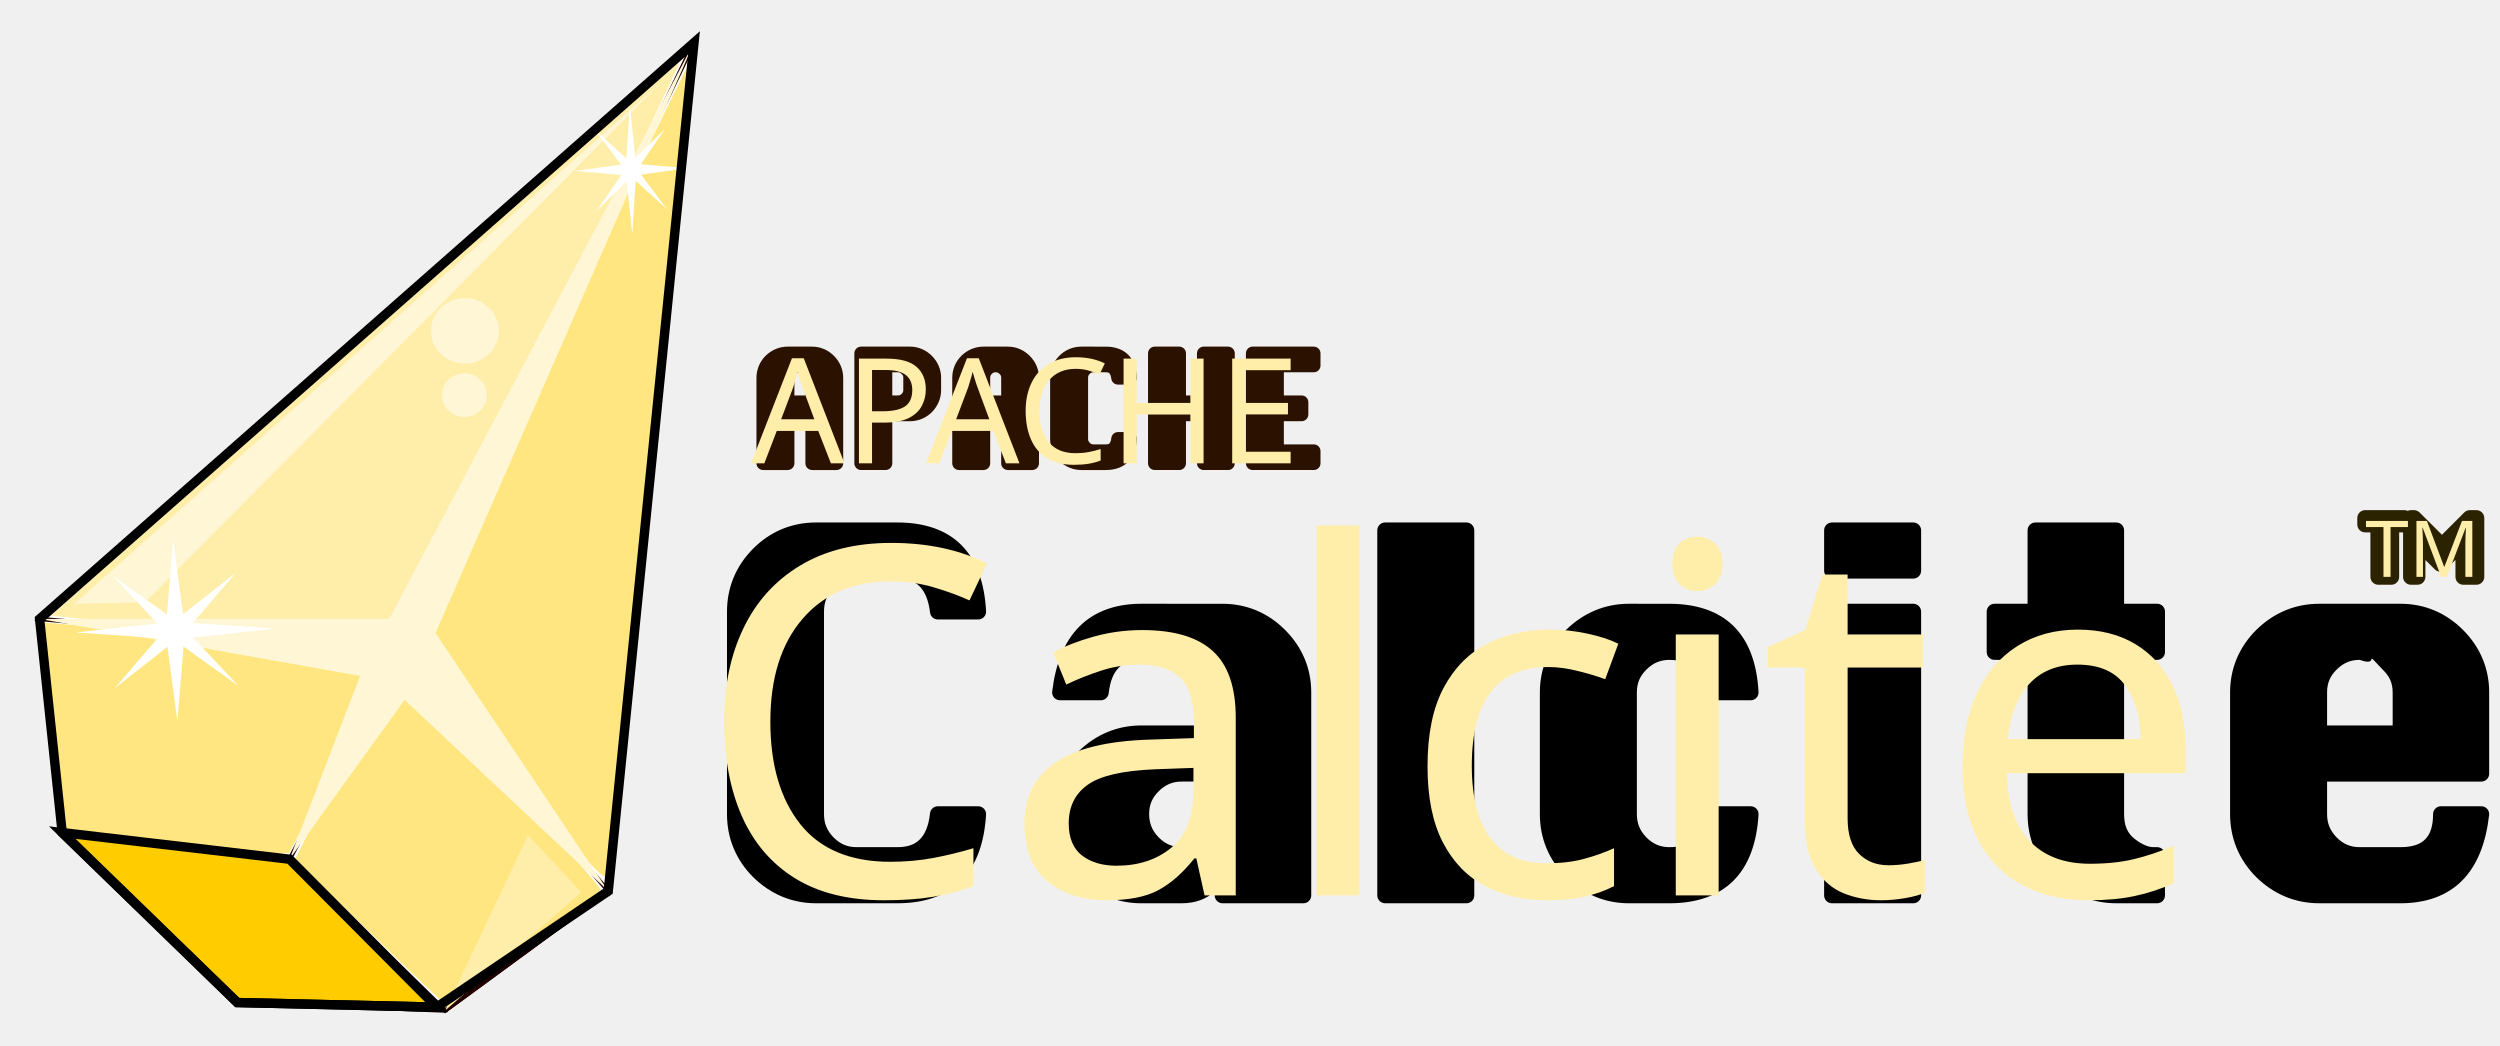
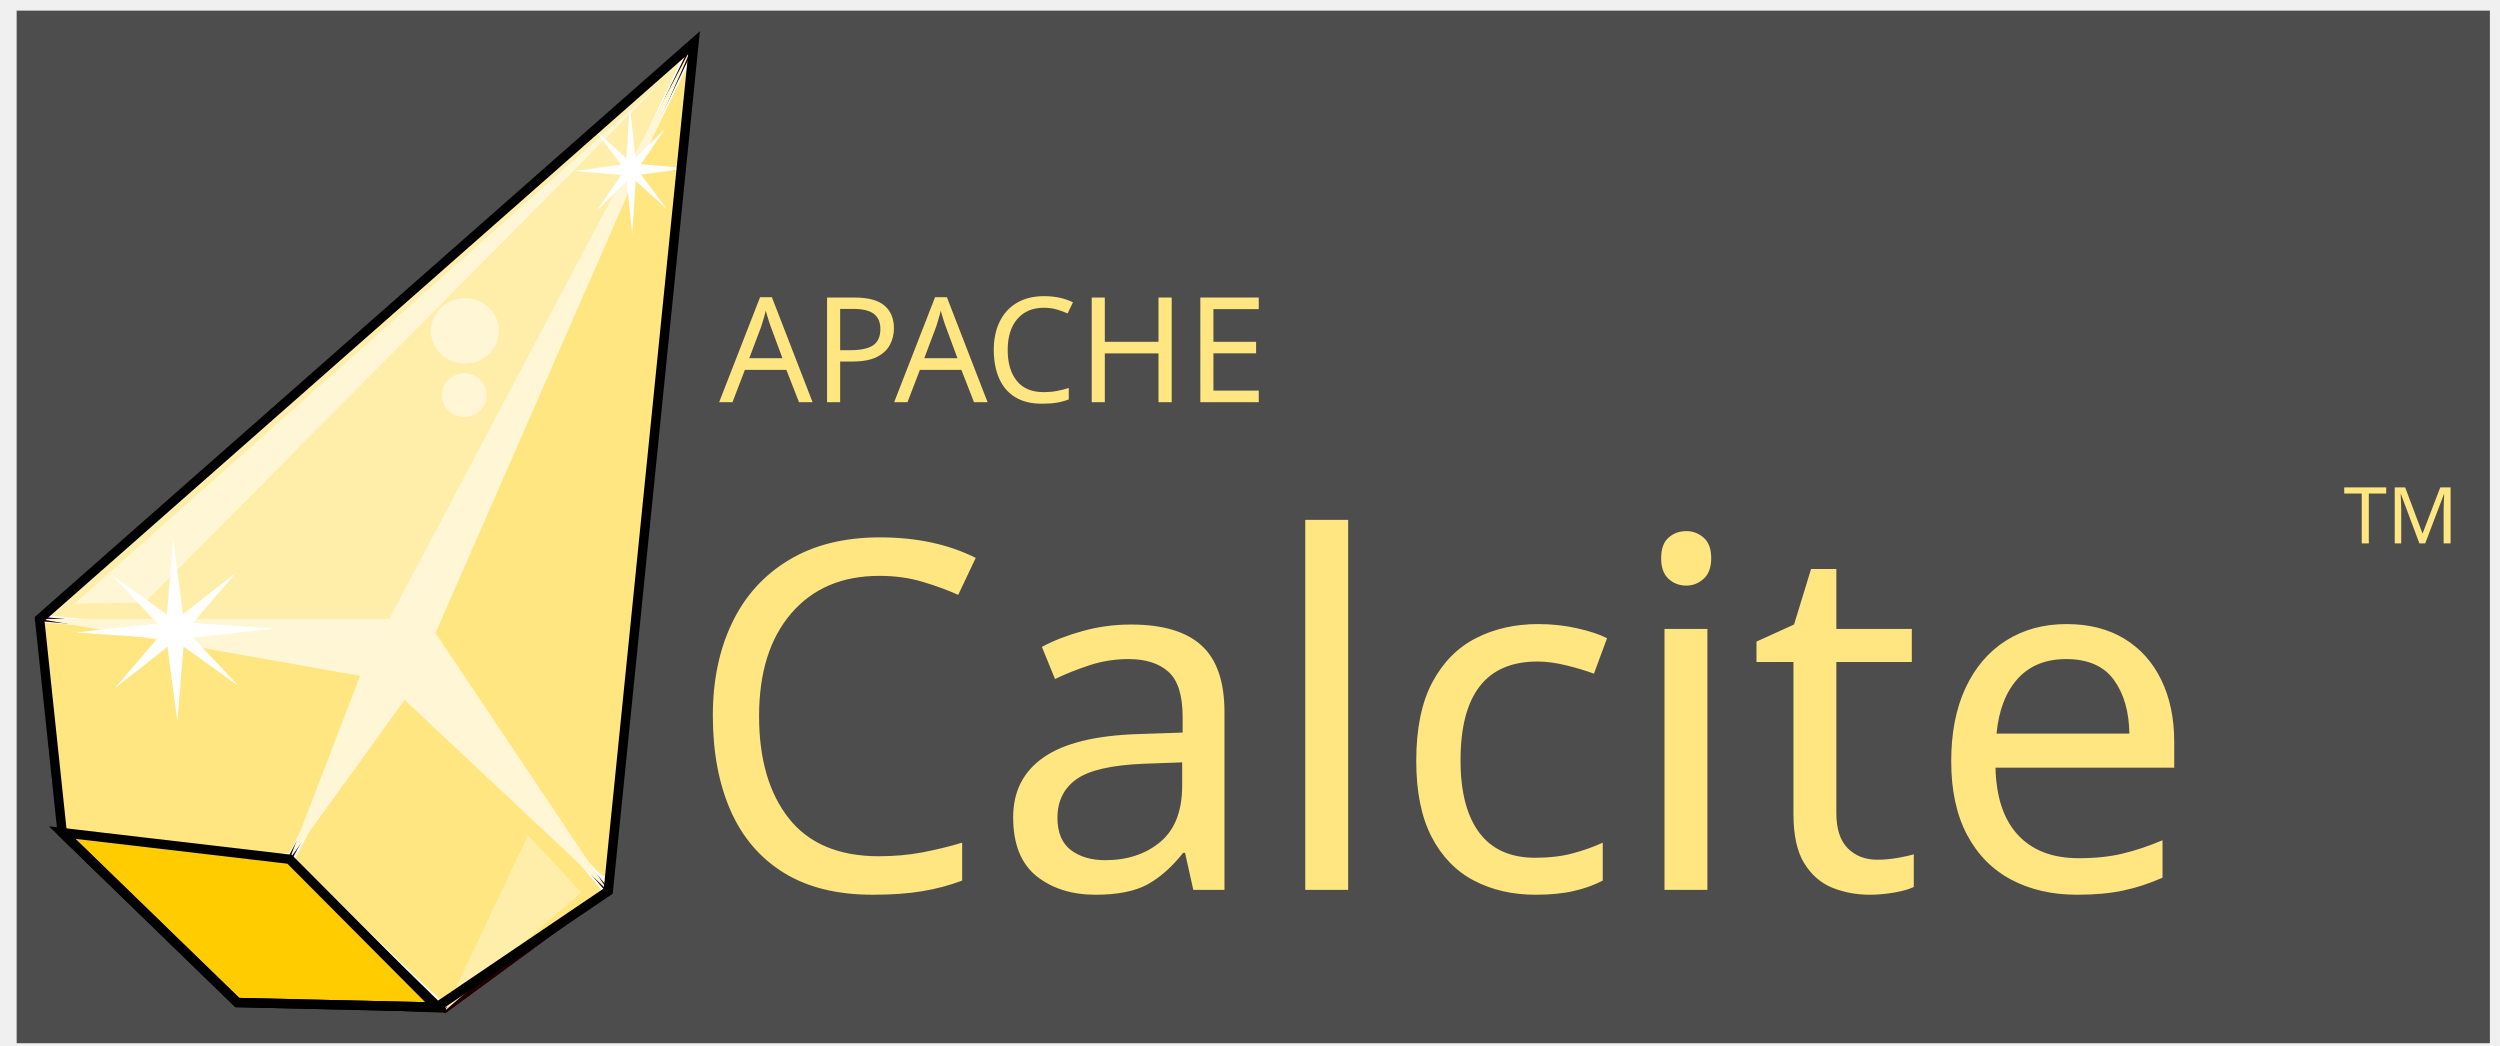
- <svg xmlns="http://www.w3.org/2000/svg" xmlns:xlink="http://www.w3.org/1999/xlink" width="337mm" height="141mm" viewBox="0 0 337 141" version="1.1" id="svg8">
+ <svg xmlns="http://www.w3.org/2000/svg" width="337mm" height="141mm" viewBox="0 0 337 141" version="1.1" id="svg8">
  <defs id="defs2" />
  <g id="layer1" transform="translate(0,-156)">
+     <rect style="opacity:1;fill:#4d4d4d;fill-opacity:1;fill-rule:nonzero;stroke:none;stroke-width:1.57;stroke-miterlimit:4;stroke-dasharray:none;stroke-opacity:1" id="rect1971" width="333.392" height="139.194" x="2.245" y="157.432" />
    <path style="opacity:1;fill:#ffffff;fill-opacity:0.987;fill-rule:nonzero;stroke:#220000;stroke-width:0.6;stroke-miterlimit:4;stroke-dasharray:none;stroke-opacity:1" d="M 5.337,239.436 93.553,161.748 81.994,276.116 60.006,292.218 31.984,291.143 8.383,268.234 Z" id="path825" />
    <path id="path830" d="M 5.337,239.436 93.553,161.748 81.994,276.116 60.006,292.218 39.03,271.823 8.383,268.234 Z" style="opacity:1;fill:#ffffff;fill-opacity:0.987;fill-rule:nonzero;stroke:#220000;stroke-width:0.6;stroke-miterlimit:4;stroke-dasharray:none;stroke-opacity:1" />
    <path style="opacity:1;fill:#ffffff;fill-opacity:0.987;fill-rule:nonzero;stroke:#220000;stroke-width:0.6;stroke-miterlimit:4;stroke-dasharray:none;stroke-opacity:1" d="M 5.337,239.436 93.553,161.748 81.994,276.116 54.096,243.703 Z" id="path834" />
    <path style="opacity:1;fill:#ffffff;fill-opacity:0.367;fill-rule:nonzero;stroke:#220000;stroke-width:0.6;stroke-miterlimit:4;stroke-dasharray:none;stroke-opacity:1" d="m 54.096,243.703 39.457,-81.954 -39.457,81.954 -15.066,28.121 z" id="path856" />
    <path style="opacity:1;fill:#ffeeaa;fill-opacity:1;fill-rule:nonzero;stroke:none;stroke-width:0.741;stroke-miterlimit:4;stroke-dasharray:none;stroke-opacity:1" d="m 30.037,241.176 c -12.633,-1.124 -23.042,-2.115 -23.131,-2.204 -0.089,-0.089 18.912,-16.957 42.224,-37.484 23.312,-20.528 42.44,-37.269 42.506,-37.203 0.258,0.258 -37.793,78.839 -38.198,78.885 -0.237,0.027 -10.768,-0.87 -23.401,-1.994 z" id="path874" />
    <path style="opacity:1;fill:#ffe680;fill-opacity:1;fill-rule:nonzero;stroke:none;stroke-width:0.741;stroke-miterlimit:4;stroke-dasharray:none;stroke-opacity:1" d="m 68.207,259.391 c -7.282,-8.471 -13.287,-15.534 -13.345,-15.696 -0.118,-0.327 37.594,-78.819 37.779,-78.634 0.162,0.162 -10.666,107.692 -10.958,108.818 -0.224,0.863 -0.956,0.075 -13.476,-14.489 z" id="path876" />
    <path style="opacity:1;fill:#ffe680;fill-opacity:1;fill-rule:nonzero;stroke:none;stroke-width:0.741;stroke-miterlimit:4;stroke-dasharray:none;stroke-opacity:1" d="m 49.901,281.748 c -5.484,-5.323 -10.018,-9.802 -10.075,-9.953 -0.111,-0.29 13.507,-25.992 14.146,-26.699 0.289,-0.32 3.347,3.046 13.66,15.037 7.308,8.497 13.318,15.596 13.354,15.776 0.062,0.305 -20.452,15.534 -20.907,15.522 -0.114,-0.003 -4.694,-4.361 -10.178,-9.684 z" id="path878" />
    <path style="opacity:1;fill:#ffe680;fill-opacity:1;fill-rule:nonzero;stroke:none;stroke-width:0.741;stroke-miterlimit:4;stroke-dasharray:none;stroke-opacity:1" d="m 22.441,269.471 c -7.461,-0.897 -13.588,-1.654 -13.614,-1.683 -0.069,-0.075 -3.002,-27.833 -2.944,-27.864 0.165,-0.088 47.102,4.147 47.216,4.26 0.077,0.077 -3.076,6.143 -7.005,13.481 l -7.145,13.341 -1.471,0.048 c -0.809,0.026 -7.576,-0.686 -15.037,-1.583 z" id="path880" />
    <path style="opacity:1;fill:#ffcc00;fill-opacity:1;fill-rule:nonzero;stroke:none;stroke-width:0.741;stroke-miterlimit:4;stroke-dasharray:none;stroke-opacity:1" d="m 46.632,291.257 c -5.124,-0.225 -10.455,-0.423 -11.845,-0.441 l -2.529,-0.032 -11.13,-10.832 c -6.121,-5.957 -11.076,-10.886 -11.009,-10.952 0.066,-0.066 6.507,0.632 14.312,1.553 l 14.192,1.673 1.798,1.671 c 0.989,0.919 5.547,5.315 10.128,9.769 l 8.33,8.098 -1.465,-0.049 c -0.806,-0.027 -5.658,-0.233 -10.782,-0.458 z" id="path882" />
    <path style="fill:#fff6d5;stroke:none;stroke-width:0.265px;stroke-linecap:butt;stroke-linejoin:miter;stroke-opacity:1" d="M 5.337,239.436 H 52.466 l 41.087,-77.687 -34.846,79.586 23.287,34.781 -27.448,-25.766 -15.516,21.474 9.506,-24.71 z" id="path884" />
    <path style="fill:none;stroke:#000000;stroke-width:0.265px;stroke-linecap:butt;stroke-linejoin:miter;stroke-opacity:1" d="m 5.337,239.436 c 0,0 0,0 0,0 z" id="path886" />
    <path style="fill:#fff6d5;stroke:none;stroke-width:0.265px;stroke-linecap:butt;stroke-linejoin:miter;stroke-opacity:1" d="m 89.151,167.094 -79.109,70.283 9.48,-0.163 z" id="path888" />
    <g id="g893" transform="translate(-44.38692,74.24189)">
      <path id="path890" d="m 104.393,217.976 18.358,-15.94 -7.192,-7.682 z" style="fill:#ffeeaa;stroke:none;stroke-width:0.265px;stroke-linecap:butt;stroke-linejoin:miter;stroke-opacity:1" />
    </g>
    <ellipse style="opacity:1;fill:#fff6d5;fill-opacity:1;fill-rule:nonzero;stroke:none;stroke-width:0.696;stroke-miterlimit:4;stroke-dasharray:none;stroke-opacity:1" id="path895" cx="62.672" cy="200.601" rx="4.577" ry="4.413" />
    <ellipse style="opacity:1;fill:#fff6d5;fill-opacity:1;fill-rule:nonzero;stroke:none;stroke-width:0.462;stroke-miterlimit:4;stroke-dasharray:none;stroke-opacity:1" id="path895-7" cx="62.591" cy="209.264" rx="3.024" ry="2.942" />
    <g transform="matrix(1.545549,0,0,1.363124,-22.32941,74.76748)" id="g922-9" style="fill:#ffffff;fill-opacity:1;stroke:none">
      <path transform="matrix(0.3795313,0,0,0.3931555,14.72036,79.46441)" d="m 40.045,130.936 -2.523,-20.83 -20.85,-1.562 20.83,-2.523 1.562,-20.85 2.523,20.83 20.85,1.562 -20.83,2.523 z" id="path914-3" style="opacity:1;fill:#ffffff;fill-opacity:1;fill-rule:nonzero;stroke:none;stroke-width:0.2;stroke-miterlimit:4;stroke-dasharray:none;stroke-opacity:1" />
      <path d="m 40.045,130.936 -2.523,-20.83 -20.85,-1.562 20.83,-2.523 1.562,-20.85 2.523,20.83 20.85,1.562 -20.83,2.523 z" id="path918-8" style="opacity:1;fill:#ffffff;fill-opacity:1;fill-rule:nonzero;stroke:none;stroke-width:0.2;stroke-miterlimit:4;stroke-dasharray:none;stroke-opacity:1" transform="matrix(0.2366658,-0.2451615,0.2366658,0.2451615,-5.201034,105.1529)" />
    </g>
    <g transform="matrix(0.8680222,0,0,0.9634275,59.25626,61.37614)" id="g922-9-0" style="fill:#ffffff;fill-opacity:1;stroke:none">
      <path transform="matrix(0.3795313,0,0,0.3931555,14.72036,79.46441)" d="m 40.045,130.936 -2.523,-20.83 -20.85,-1.562 20.83,-2.523 1.562,-20.85 2.523,20.83 20.85,1.562 -20.83,2.523 z" id="path914-3-2" style="opacity:1;fill:#ffffff;fill-opacity:1;fill-rule:nonzero;stroke:none;stroke-width:0.2;stroke-miterlimit:4;stroke-dasharray:none;stroke-opacity:1" />
      <path d="m 40.045,130.936 -2.523,-20.83 -20.85,-1.562 20.83,-2.523 1.562,-20.85 2.523,20.83 20.85,1.562 -20.83,2.523 z" id="path918-8-4" style="opacity:1;fill:#ffffff;fill-opacity:1;fill-rule:nonzero;stroke:none;stroke-width:0.2;stroke-miterlimit:4;stroke-dasharray:none;stroke-opacity:1" transform="matrix(0.2366658,-0.2451615,0.2366658,0.2451615,-5.201034,105.1529)" />
    </g>
-     <path xlink:href="#text1538" style="font-style:normal;font-variant:normal;font-weight:normal;font-stretch:normal;font-size:19.756px;line-height:1.25;font-family:Silom;-inkscape-font-specification:Silom;letter-spacing:0px;word-spacing:0px;fill:#000000;fill-opacity:1;stroke:none;stroke-width:0.265" id="path950" d="m 106.178,203.369 c -0.959,0 -1.816,0.356 -2.518,1.043 a 0.265,0.265 0 0 0 -0.002,0.002 c -0.689,0.689 -1.043,1.548 -1.043,2.52 v 11.518 a 0.265,0.265 0 0 0 0.264,0.264 h 3.299 a 0.265,0.265 0 0 0 0.264,-0.264 v -6.316 h 2.771 v 6.316 a 0.265,0.265 0 0 0 0.264,0.264 h 3.279 a 0.265,0.265 0 0 0 0.264,-0.264 v -11.518 c 0,-0.958 -0.353,-1.81 -1.041,-2.498 -0.688,-0.702 -1.541,-1.066 -2.502,-1.066 z m 9.869,0 a 0.265,0.265 0 0 0 -0.236,0.264 v 14.818 a 0.265,0.265 0 0 0 0.264,0.264 h 3.299 a 0.265,0.265 0 0 0 0.264,-0.264 v -6.316 h 3.037 c 0.959,0 1.809,-0.354 2.498,-1.043 a 0.265,0.265 0 0 0 0.002,-0.002 c 0.687,-0.701 1.043,-1.558 1.043,-2.518 v -1.639 c 0,-0.958 -0.356,-1.81 -1.043,-2.498 -0.688,-0.702 -1.539,-1.066 -2.5,-1.066 h -6.6 a 0.265,0.265 0 0 0 -0.027,0 z m 16.523,0 c -0.959,0 -1.816,0.356 -2.518,1.043 a 0.265,0.265 0 0 0 -0.002,0.002 c -0.689,0.689 -1.043,1.548 -1.043,2.52 v 11.518 a 0.265,0.265 0 0 0 0.264,0.264 h 3.299 a 0.265,0.265 0 0 0 0.264,-0.264 v -6.316 h 2.771 v 6.316 a 0.265,0.265 0 0 0 0.264,0.264 h 3.279 a 0.265,0.265 0 0 0 0.264,-0.264 v -11.518 c 0,-0.958 -0.356,-1.81 -1.043,-2.498 -0.688,-0.702 -1.539,-1.066 -2.5,-1.066 z m 13.195,0 c -0.985,0 -1.85,0.363 -2.539,1.066 -0.675,0.689 -1.023,1.54 -1.023,2.498 v 8.217 c 0,0.972 0.356,1.83 1.045,2.52 a 0.265,0.265 0 0 0 0.002,0.002 c 0.701,0.687 1.556,1.043 2.516,1.043 h 3.299 c 1.075,0 1.944,-0.293 2.549,-0.902 0.605,-0.609 0.926,-1.506 0.994,-2.646 a 0.265,0.265 0 0 0 -0.264,-0.279 h -1.639 a 0.265,0.265 0 0 0 -0.264,0.236 c -0.055,0.515 -0.206,0.865 -0.424,1.086 -0.218,0.221 -0.516,0.338 -0.953,0.338 h -1.658 c -0.381,0 -0.689,-0.13 -0.975,-0.414 l -0.002,-0.002 c -7.1e-4,-7e-4 -0.001,-0.001 -0.002,-0.002 -0.272,-0.285 -0.398,-0.595 -0.398,-0.979 v -8.217 c 0,-0.4 0.128,-0.708 0.398,-0.979 0.287,-0.287 0.596,-0.418 0.979,-0.418 h 1.658 c 0.43,0 0.724,0.116 0.943,0.338 0.219,0.222 0.372,0.574 0.434,1.09 a 0.265,0.265 0 0 0 0.264,0.232 h 1.639 a 0.265,0.265 0 0 0 0.264,-0.277 c -0.061,-1.141 -0.379,-2.039 -0.984,-2.648 -0.605,-0.609 -1.478,-0.902 -2.559,-0.902 z m 9.869,0 a 0.265,0.265 0 0 0 -0.236,0.264 v 14.818 a 0.265,0.265 0 0 0 0.264,0.264 h 3.301 a 0.265,0.265 0 0 0 0.264,-0.264 v -6.316 h 2.771 v 6.316 a 0.265,0.265 0 0 0 0.264,0.264 h 3.279 a 0.265,0.265 0 0 0 0.264,-0.264 v -14.818 a 0.265,0.265 0 0 0 -0.264,-0.264 h -3.279 a 0.265,0.265 0 0 0 -0.264,0.264 v 6.316 h -2.771 v -6.316 a 0.265,0.265 0 0 0 -0.264,-0.264 h -3.301 a 0.265,0.265 0 0 0 -0.027,0 z m 13.197,0 a 0.265,0.265 0 0 0 -0.236,0.264 v 14.818 a 0.265,0.265 0 0 0 0.264,0.264 h 8.238 a 0.265,0.265 0 0 0 0.264,-0.264 v -1.641 a 0.265,0.265 0 0 0 -0.264,-0.264 h -4.676 v -4.412 h 3.035 a 0.265,0.265 0 0 0 0.264,-0.264 v -1.658 a 0.265,0.265 0 0 0 -0.264,-0.264 h -3.035 v -4.412 h 4.676 a 0.265,0.265 0 0 0 0.264,-0.264 v -1.641 a 0.265,0.265 0 0 0 -0.264,-0.264 h -8.238 a 0.265,0.265 0 0 0 -0.027,0 z m -61.014,2.168 c 0.398,0 0.701,0.131 0.973,0.414 a 0.265,0.265 0 0 0 0.008,0.008 c 0.283,0.272 0.414,0.577 0.414,0.975 v 3.016 h -2.771 v -3.016 c 0,-0.4 0.128,-0.708 0.398,-0.979 0.287,-0.287 0.596,-0.418 0.979,-0.418 z m 11.818,0 h 1.377 c 0.398,0 0.703,0.131 0.975,0.414 a 0.265,0.265 0 0 0 0.008,0.008 c 0.283,0.272 0.414,0.577 0.414,0.975 v 1.639 c 0,0.383 -0.131,0.692 -0.418,0.979 -0.271,0.271 -0.578,0.398 -0.979,0.398 h -1.377 z m 14.572,0 c 0.398,0 0.703,0.131 0.975,0.414 a 0.265,0.265 0 0 0 0.008,0.008 c 0.283,0.272 0.414,0.577 0.414,0.975 v 3.016 h -2.771 v -3.016 c 0,-0.4 0.128,-0.708 0.398,-0.979 0.287,-0.287 0.594,-0.418 0.977,-0.418 z" />
-     <path xlink:href="#text1538" style="font-style:normal;font-variant:normal;font-weight:normal;font-stretch:normal;font-size:19.756px;line-height:1.25;font-family:Silom;-inkscape-font-specification:Silom;letter-spacing:0px;word-spacing:0px;fill:#2b1100;fill-opacity:1;stroke:none;stroke-width:0.265" id="path952" d="m 106.178,202.725 c -1.114,0 -2.161,0.439 -2.967,1.229 a 0.908,0.908 0 0 0 -0.008,0.006 c -0.797,0.797 -1.232,1.852 -1.232,2.975 v 11.518 a 0.908,0.908 0 0 0 0.908,0.908 h 3.299 a 0.908,0.908 0 0 0 0.908,-0.908 v -5.672 h 1.482 v 5.672 a 0.908,0.908 0 0 0 0.908,0.908 h 3.279 a 0.908,0.908 0 0 0 0.908,-0.908 v -11.518 c 0,-1.11 -0.436,-2.154 -1.227,-2.947 -3.9e-4,-4e-4 -0.002,3.9e-4 -0.002,0 -0.792,-0.808 -1.841,-1.262 -2.959,-1.262 z m 9.896,0 a 0.908,0.908 0 0 0 -0.908,0.908 v 14.818 a 0.908,0.908 0 0 0 0.908,0.908 h 3.299 a 0.908,0.908 0 0 0 0.908,-0.908 v -5.672 h 2.393 c 1.113,0 2.159,-0.438 2.953,-1.232 a 0.908,0.908 0 0 0 0.006,-0.008 c 0.789,-0.806 1.229,-1.853 1.229,-2.967 v -1.639 c 0,-1.111 -0.439,-2.154 -1.229,-2.947 -3.8e-4,-4e-4 -0.002,3.9e-4 -0.002,0 -0.792,-0.807 -1.839,-1.262 -2.957,-1.262 z m 16.496,0 c -1.114,0 -2.161,0.439 -2.967,1.229 a 0.908,0.908 0 0 0 -0.008,0.006 c -0.797,0.797 -1.232,1.852 -1.232,2.975 v 11.518 a 0.908,0.908 0 0 0 0.908,0.908 h 3.299 a 0.908,0.908 0 0 0 0.908,-0.908 v -5.672 h 1.482 v 5.672 a 0.908,0.908 0 0 0 0.908,0.908 h 3.279 a 0.908,0.908 0 0 0 0.908,-0.908 v -11.518 c 0,-1.111 -0.439,-2.154 -1.229,-2.947 -3.8e-4,-4e-4 -0.002,3.9e-4 -0.002,0 -0.792,-0.807 -1.839,-1.262 -2.957,-1.262 z m 13.195,0 c -1.138,0 -2.202,0.449 -2.998,1.262 -0.779,0.795 -1.209,1.837 -1.209,2.947 v 8.217 c 0,1.124 0.438,2.179 1.234,2.975 a 0.908,0.908 0 0 0 0.008,0.006 c 0.805,0.789 1.851,1.229 2.965,1.229 h 3.299 c 1.19,0 2.259,-0.342 3.006,-1.094 0.747,-0.752 1.105,-1.82 1.18,-3.061 a 0.908,0.908 0 0 0 -0.906,-0.963 h -1.639 a 0.908,0.908 0 0 0 -0.902,0.811 c -0.045,0.422 -0.158,0.62 -0.242,0.705 -0.084,0.085 -0.181,0.145 -0.496,0.145 h -1.658 c -0.221,0 -0.337,-0.048 -0.516,-0.225 -0.166,-0.176 -0.217,-0.298 -0.217,-0.527 v -8.217 c 0,-0.253 0.049,-0.363 0.209,-0.523 0.184,-0.184 0.299,-0.229 0.523,-0.229 h 1.658 c 0.306,0 0.4,0.057 0.486,0.145 0.086,0.088 0.201,0.291 0.252,0.715 a 0.908,0.908 0 0 0 0.902,0.801 h 1.639 a 0.908,0.908 0 0 0 0.906,-0.957 c -0.067,-1.241 -0.422,-2.313 -1.17,-3.066 -0.748,-0.753 -1.821,-1.094 -3.016,-1.094 z m 9.896,0 a 0.908,0.908 0 0 0 -0.908,0.908 v 14.818 a 0.908,0.908 0 0 0 0.908,0.908 h 3.301 a 0.908,0.908 0 0 0 0.908,-0.908 v -5.672 h 1.482 v 5.672 a 0.908,0.908 0 0 0 0.908,0.908 h 3.279 a 0.908,0.908 0 0 0 0.908,-0.908 v -14.818 a 0.908,0.908 0 0 0 -0.908,-0.908 h -3.279 a 0.908,0.908 0 0 0 -0.908,0.908 v 5.672 h -1.482 v -5.672 a 0.908,0.908 0 0 0 -0.908,-0.908 z m 13.197,0 a 0.908,0.908 0 0 0 -0.908,0.908 v 14.818 a 0.908,0.908 0 0 0 0.908,0.908 h 8.238 a 0.908,0.908 0 0 0 0.908,-0.908 v -1.641 a 0.908,0.908 0 0 0 -0.908,-0.908 h -4.031 v -3.123 h 2.391 a 0.908,0.908 0 0 0 0.908,-0.908 v -1.658 a 0.908,0.908 0 0 0 -0.908,-0.908 h -2.391 v -3.123 h 4.031 a 0.908,0.908 0 0 0 0.908,-0.908 v -1.641 a 0.908,0.908 0 0 0 -0.908,-0.908 z m -61.041,3.457 c 0.4,-0.014 0.501,0.227 0.535,0.24 0.17,0.163 0.215,0.267 0.215,0.512 v 2.371 h -1.482 v -2.371 c 0,-0.253 0.049,-0.363 0.209,-0.523 0.184,-0.184 0.299,-0.229 0.523,-0.229 z m 12.463,0 h 0.732 c 0.244,0 0.348,0.045 0.512,0.215 a 0.908,0.908 0 0 0 0.025,0.025 c 0.17,0.163 0.215,0.267 0.215,0.512 v 1.639 c 0,0.225 -0.045,0.34 -0.229,0.523 -0.16,0.16 -0.271,0.209 -0.523,0.209 h -0.732 z m 13.928,0 c 0.402,-0.013 0.504,0.227 0.537,0.24 0.17,0.163 0.215,0.267 0.215,0.512 v 2.371 h -1.482 v -2.371 c 0,-0.253 0.049,-0.363 0.209,-0.523 0.185,-0.185 0.297,-0.229 0.521,-0.229 z" />
-     <text xml:space="preserve" style="font-style:normal;font-variant:normal;font-weight:normal;font-stretch:normal;font-size:19.756px;line-height:1.25;font-family:Silom;-inkscape-font-specification:Silom;letter-spacing:0px;word-spacing:0px;fill:#ffeeaa;fill-opacity:1;stroke:none;stroke-width:0.265" x="101.239" y="218.45" id="text1538">
-       <tspan x="101.239" y="218.45" style="font-style:normal;font-variant:normal;font-weight:normal;font-stretch:normal;font-size:19.756px;font-family:Silom;-inkscape-font-specification:Silom;fill:#ffeeaa;stroke-width:0.265" id="tspan1540">APACHE</tspan>
+     <text xml:space="preserve" style="font-style:normal;font-variant:normal;font-weight:normal;font-stretch:normal;font-size:19.756px;line-height:1.25;font-family:Silom;-inkscape-font-specification:Silom;letter-spacing:0px;word-spacing:0px;fill:#ffe680;fill-opacity:1;stroke:none;stroke-width:0.265;" x="96.941" y="210.219" id="text1538">
+       <tspan x="96.941" y="210.219" style="font-style:normal;font-variant:normal;font-weight:normal;font-stretch:normal;font-size:19.756px;font-family:Silom;-inkscape-font-specification:Silom;fill:#ffe680;fill-opacity:1;stroke-width:0.265;" id="tspan1540">APACHE</tspan>
    </text>
-     <path xlink:href="#text1546" style="font-style:normal;font-variant:normal;font-weight:normal;font-stretch:normal;font-size:65.617px;line-height:1.25;font-family:Silom;-inkscape-font-specification:Silom;letter-spacing:0px;word-spacing:0px;fill:#000000;fill-opacity:1;stroke:none;stroke-width:0.265" id="path1569" d="m 110.016,227.488 c -3.062,0 -5.665,1.094 -7.809,3.281 -2.1,2.143 -3.15,4.701 -3.15,7.676 v 27.297 c 0,3.018 1.071,5.601 3.215,7.744 2.187,2.143 4.77,3.215 7.744,3.215 h 10.957 c 6.824,0 10.455,-3.654 10.893,-10.959 h -5.445 c -0.394,3.675 -2.21,5.512 -5.447,5.512 h -5.512 c -1.487,0 -2.777,-0.547 -3.871,-1.641 -1.05,-1.094 -1.574,-2.384 -1.574,-3.871 v -27.297 c 0,-1.531 0.524,-2.821 1.574,-3.871 1.094,-1.094 2.384,-1.641 3.871,-1.641 h 5.512 c 3.193,0 5.01,1.837 5.447,5.512 h 5.445 c -0.394,-7.305 -4.025,-10.957 -10.893,-10.957 z m 76.701,0 v 49.213 h 10.957 v -49.213 z m 60.234,0 v 5.445 h 10.957 v -5.445 z m 27.426,0 v 10.957 h -5.512 v 5.447 h 5.512 v 21.85 c 0,3.018 1.073,5.601 3.217,7.744 2.143,2.143 4.701,3.215 7.676,3.215 h 5.512 v -5.447 h -0.525 c -0.962,0 -2.034,-0.458 -3.215,-1.377 -1.181,-0.962 -1.771,-2.341 -1.771,-4.135 v -21.85 h 5.512 v -5.447 h -5.512 V 227.488 Z M 153.846,238.445 c -6.43,0 -10.084,3.631 -10.959,10.893 h 5.512 c 0.394,-3.631 2.21,-5.445 5.447,-5.445 h 5.445 c 1.531,0 2.821,0.547 3.871,1.641 1.094,1.05 1.641,2.317 1.641,3.805 v 5.512 H 153.846 c -2.975,0 -5.557,1.073 -7.744,3.217 -2.143,2.143 -3.215,4.701 -3.215,7.676 0,3.018 1.071,5.601 3.215,7.744 2.187,2.143 4.77,3.215 7.744,3.215 h 5.445 c 3.237,0 5.074,-1.816 5.512,-5.447 v 5.447 h 10.893 v -27.363 c 0,-2.975 -1.071,-5.532 -3.215,-7.676 -2.143,-2.143 -4.703,-3.217 -7.678,-3.217 z m 65.744,0 c -2.975,0 -5.555,1.073 -7.742,3.217 -2.143,2.143 -3.217,4.701 -3.217,7.676 v 16.404 c 0,3.018 1.073,5.601 3.217,7.744 2.187,2.143 4.768,3.215 7.742,3.215 h 5.445 c 6.868,0 10.522,-3.654 10.959,-10.959 h -5.447 c -0.437,3.675 -2.275,5.512 -5.512,5.512 -1.487,0 -2.777,-0.547 -3.871,-1.641 -1.05,-1.094 -1.574,-2.384 -1.574,-3.871 v -16.404 c 0,-1.487 0.524,-2.755 1.574,-3.805 1.094,-1.094 2.384,-1.641 3.871,-1.641 3.237,0 5.074,1.815 5.512,5.445 h 5.447 c -0.394,-7.262 -4.047,-10.893 -10.959,-10.893 z m 27.361,0 v 38.256 h 10.957 v -38.256 z m 65.682,0 c -2.975,0 -5.557,1.073 -7.744,3.217 -2.143,2.143 -3.215,4.701 -3.215,7.676 v 16.404 c 0,3.018 1.071,5.601 3.215,7.744 2.187,2.143 4.77,3.215 7.744,3.215 h 10.957 c 6.43,0 10.061,-3.654 10.893,-10.959 h -5.445 c 0,3.675 -1.816,5.512 -5.447,5.512 h -5.512 c -1.487,0 -2.777,-0.547 -3.871,-1.641 -1.05,-1.094 -1.574,-2.384 -1.574,-3.871 v -5.445 h 21.85 v -10.959 c 0,-2.975 -1.071,-5.532 -3.215,-7.676 -2.143,-2.143 -4.703,-3.217 -7.678,-3.217 z m 5.445,5.447 c 1.531,0 2.821,0.547 3.871,1.641 1.094,1.05 1.641,2.317 1.641,3.805 v 5.512 h -10.957 v -5.512 c 0,-1.487 0.524,-2.755 1.574,-3.805 1.094,-1.094 2.384,-1.641 3.871,-1.641 z m -158.787,16.404 h 5.512 v 5.445 c 0,1.487 -0.547,2.777 -1.641,3.871 -1.05,1.094 -2.34,1.641 -3.871,1.641 -1.487,0 -2.777,-0.547 -3.871,-1.641 -1.05,-1.094 -1.574,-2.384 -1.574,-3.871 0,-1.487 0.524,-2.755 1.574,-3.805 1.094,-1.094 2.384,-1.641 3.871,-1.641 z" />
-     <path xlink:href="#text1546" style="font-style:normal;font-variant:normal;font-weight:normal;font-stretch:normal;font-size:65.617px;line-height:1.25;font-family:Silom;-inkscape-font-specification:Silom;letter-spacing:0px;word-spacing:0px;fill:#000000;fill-opacity:1;stroke:none;stroke-width:0.265" id="path943" d="m 110.016,227.488 c -3.062,0 -5.665,1.094 -7.809,3.281 -2.1,2.143 -3.15,4.701 -3.15,7.676 v 27.297 c 0,3.018 1.071,5.601 3.215,7.744 2.187,2.143 4.77,3.215 7.744,3.215 h 10.957 c 6.824,0 10.455,-3.654 10.893,-10.959 h -5.445 c -0.394,3.675 -2.21,5.512 -5.447,5.512 h -5.512 c -1.487,0 -2.777,-0.547 -3.871,-1.641 -1.05,-1.094 -1.574,-2.384 -1.574,-3.871 v -27.297 c 0,-1.531 0.524,-2.821 1.574,-3.871 1.094,-1.094 2.384,-1.641 3.871,-1.641 h 5.512 c 3.193,0 5.01,1.837 5.447,5.512 h 5.445 c -0.394,-7.305 -4.025,-10.957 -10.893,-10.957 z m 76.701,0 v 49.213 h 10.957 v -49.213 z m 60.234,0 v 5.445 h 10.957 v -5.445 z m 27.426,0 v 10.957 h -5.512 v 5.447 h 5.512 v 21.85 c 0,3.018 1.073,5.601 3.217,7.744 2.143,2.143 4.701,3.215 7.676,3.215 h 5.512 v -5.447 h -0.525 c -0.962,0 -2.034,-0.458 -3.215,-1.377 -1.181,-0.962 -1.771,-2.341 -1.771,-4.135 v -21.85 h 5.512 v -5.447 h -5.512 V 227.488 Z M 153.846,238.445 c -6.43,0 -10.084,3.631 -10.959,10.893 h 5.512 c 0.394,-3.631 2.21,-5.445 5.447,-5.445 h 5.445 c 1.531,0 2.821,0.547 3.871,1.641 1.094,1.05 1.641,2.317 1.641,3.805 v 5.512 H 153.846 c -2.975,0 -5.557,1.073 -7.744,3.217 -2.143,2.143 -3.215,4.701 -3.215,7.676 0,3.018 1.071,5.601 3.215,7.744 2.187,2.143 4.77,3.215 7.744,3.215 h 5.445 c 3.237,0 5.074,-1.816 5.512,-5.447 v 5.447 h 10.893 v -27.363 c 0,-2.975 -1.071,-5.532 -3.215,-7.676 -2.143,-2.143 -4.703,-3.217 -7.678,-3.217 z m 65.744,0 c -2.975,0 -5.555,1.073 -7.742,3.217 -2.143,2.143 -3.217,4.701 -3.217,7.676 v 16.404 c 0,3.018 1.073,5.601 3.217,7.744 2.187,2.143 4.768,3.215 7.742,3.215 h 5.445 c 6.868,0 10.522,-3.654 10.959,-10.959 h -5.447 c -0.437,3.675 -2.275,5.512 -5.512,5.512 -1.487,0 -2.777,-0.547 -3.871,-1.641 -1.05,-1.094 -1.574,-2.384 -1.574,-3.871 v -16.404 c 0,-1.487 0.524,-2.755 1.574,-3.805 1.094,-1.094 2.384,-1.641 3.871,-1.641 3.237,0 5.074,1.815 5.512,5.445 h 5.447 c -0.394,-7.262 -4.047,-10.893 -10.959,-10.893 z m 27.361,0 v 38.256 h 10.957 v -38.256 z m 65.682,0 c -2.975,0 -5.557,1.073 -7.744,3.217 -2.143,2.143 -3.215,4.701 -3.215,7.676 v 16.404 c 0,3.018 1.071,5.601 3.215,7.744 2.187,2.143 4.77,3.215 7.744,3.215 h 10.957 c 6.43,0 10.061,-3.654 10.893,-10.959 h -5.445 c 0,3.675 -1.816,5.512 -5.447,5.512 h -5.512 c -1.487,0 -2.777,-0.547 -3.871,-1.641 -1.05,-1.094 -1.574,-2.384 -1.574,-3.871 v -5.445 h 21.85 v -10.959 c 0,-2.975 -1.071,-5.532 -3.215,-7.676 -2.143,-2.143 -4.703,-3.217 -7.678,-3.217 z m 5.445,5.447 c 1.531,0 2.821,0.547 3.871,1.641 1.094,1.05 1.641,2.317 1.641,3.805 v 5.512 h -10.957 v -5.512 c 0,-1.487 0.524,-2.755 1.574,-3.805 1.094,-1.094 2.384,-1.641 3.871,-1.641 z m -158.787,16.404 h 5.512 v 5.445 c 0,1.487 -0.547,2.777 -1.641,3.871 -1.05,1.094 -2.34,1.641 -3.871,1.641 -1.487,0 -2.777,-0.547 -3.871,-1.641 -1.05,-1.094 -1.574,-2.384 -1.574,-3.871 0,-1.487 0.524,-2.755 1.574,-3.805 1.094,-1.094 2.384,-1.641 3.871,-1.641 z" />
-     <path xlink:href="#text1546" style="font-style:normal;font-variant:normal;font-weight:normal;font-stretch:normal;font-size:65.617px;line-height:1.25;font-family:Silom;-inkscape-font-specification:Silom;letter-spacing:0px;word-spacing:0px;fill:#000000;fill-opacity:1;stroke:none;stroke-width:0.265" id="path948" d="m 110.016,226.43 c -3.314,0 -6.245,1.232 -8.564,3.6 -2.271,2.318 -3.453,5.192 -3.453,8.416 v 27.297 c 0,3.269 1.206,6.173 3.525,8.492 a 1.058,1.058 0 0 0 0.008,0.008 c 2.359,2.312 5.256,3.518 8.484,3.518 h 10.957 c 3.601,0 6.543,-0.991 8.592,-3.053 2.049,-2.062 3.129,-5.086 3.357,-8.902 a 1.058,1.058 0 0 0 -1.057,-1.121 h -5.445 a 1.058,1.058 0 0 0 -1.053,0.945 c -0.18,1.684 -0.671,2.809 -1.357,3.504 -0.687,0.695 -1.619,1.062 -3.037,1.062 h -5.512 c -1.224,0 -2.192,-0.406 -3.113,-1.324 -0.878,-0.918 -1.273,-1.894 -1.273,-3.129 v -27.297 c 0,-1.289 0.396,-2.255 1.264,-3.123 0.924,-0.924 1.895,-1.33 3.123,-1.33 h 5.512 c 1.394,0 2.314,0.365 3.004,1.062 0.69,0.698 1.192,1.829 1.393,3.516 a 1.058,1.058 0 0 0 1.051,0.934 h 5.445 a 1.058,1.058 0 0 0 1.057,-1.115 c -0.206,-3.818 -1.274,-6.845 -3.324,-8.908 -2.051,-2.063 -5.003,-3.051 -8.625,-3.051 z m 76.701,0 a 1.058,1.058 0 0 0 -1.059,1.059 v 49.213 a 1.058,1.058 0 0 0 1.059,1.059 h 10.957 a 1.058,1.058 0 0 0 1.059,-1.059 v -49.213 a 1.058,1.058 0 0 0 -1.059,-1.059 z m 60.234,0 a 1.058,1.058 0 0 0 -1.059,1.059 v 5.445 a 1.058,1.058 0 0 0 1.059,1.059 h 10.957 a 1.058,1.058 0 0 0 1.059,-1.059 v -5.445 a 1.058,1.058 0 0 0 -1.059,-1.059 z m 27.426,0 a 1.058,1.058 0 0 0 -1.059,1.059 v 9.898 h -4.453 a 1.058,1.058 0 0 0 -1.059,1.059 v 5.447 a 1.058,1.058 0 0 0 1.059,1.059 h 4.453 v 20.791 c 0,3.269 1.208,6.173 3.527,8.492 2.316,2.316 5.195,3.525 8.424,3.525 h 5.512 a 1.058,1.058 0 0 0 1.059,-1.059 v -5.447 a 1.058,1.058 0 0 0 -1.059,-1.059 h -0.525 c -0.624,0 -1.49,-0.323 -2.557,-1.15 -0.923,-0.757 -1.371,-1.748 -1.371,-3.303 v -20.791 h 4.453 a 1.058,1.058 0 0 0 1.059,-1.059 v -5.447 a 1.058,1.058 0 0 0 -1.059,-1.059 h -4.453 v -9.898 a 1.058,1.058 0 0 0 -1.059,-1.059 z M 153.846,237.387 c -3.414,0 -6.262,0.997 -8.309,3.031 -2.047,2.034 -3.245,5.009 -3.701,8.793 a 1.058,1.058 0 0 0 1.051,1.186 h 5.512 a 1.058,1.058 0 0 0 1.053,-0.945 c 0.18,-1.661 0.668,-2.764 1.354,-3.449 0.685,-0.685 1.62,-1.051 3.041,-1.051 h 5.445 c 1.279,0 2.235,0.406 3.107,1.314 a 1.058,1.058 0 0 0 0.031,0.031 c 0.914,0.877 1.314,1.813 1.314,3.041 v 4.453 h -9.898 c -3.229,0 -6.126,1.208 -8.484,3.52 a 1.058,1.058 0 0 0 -0.008,0.008 c -2.316,2.316 -3.525,5.195 -3.525,8.424 0,3.269 1.206,6.173 3.525,8.492 a 1.058,1.058 0 0 0 0.008,0.008 c 2.359,2.312 5.256,3.518 8.484,3.518 h 5.445 c 1.774,0 3.32,-0.536 4.453,-1.609 v 0.551 a 1.058,1.058 0 0 0 1.059,1.059 h 10.893 a 1.058,1.058 0 0 0 1.059,-1.059 v -27.363 c 0,-3.229 -1.209,-6.107 -3.525,-8.424 -2.316,-2.316 -5.197,-3.527 -8.426,-3.527 z m 65.744,0 c -3.229,0 -6.124,1.208 -8.482,3.52 a 1.058,1.058 0 0 0 -0.008,0.008 c -2.316,2.316 -3.527,5.195 -3.527,8.424 v 16.404 c 0,3.269 1.208,6.173 3.527,8.492 a 1.058,1.058 0 0 0 0.008,0.008 c 2.358,2.311 5.254,3.518 8.482,3.518 h 5.445 c 3.622,0 6.578,-0.99 8.639,-3.051 2.061,-2.061 3.148,-5.087 3.377,-8.904 a 1.058,1.058 0 0 0 -1.057,-1.121 h -5.447 a 1.058,1.058 0 0 0 -1.051,0.934 c -0.201,1.685 -0.705,2.811 -1.404,3.51 -0.699,0.699 -1.638,1.068 -3.057,1.068 -1.224,0 -2.192,-0.406 -3.113,-1.324 -0.878,-0.918 -1.273,-1.894 -1.273,-3.129 v -16.404 c 0,-1.239 0.39,-2.183 1.264,-3.057 0.924,-0.924 1.895,-1.33 3.123,-1.33 1.421,0 2.365,0.366 3.062,1.055 0.698,0.689 1.198,1.797 1.398,3.459 a 1.058,1.058 0 0 0 1.051,0.932 h 5.447 a 1.058,1.058 0 0 0 1.057,-1.115 c -0.206,-3.798 -1.282,-6.813 -3.346,-8.863 -2.063,-2.051 -5.029,-3.031 -8.67,-3.031 z m 27.361,0 a 1.058,1.058 0 0 0 -1.059,1.059 v 38.256 a 1.058,1.058 0 0 0 1.059,1.059 h 10.957 a 1.058,1.058 0 0 0 1.059,-1.059 v -38.256 a 1.058,1.058 0 0 0 -1.059,-1.059 z m 65.682,0 c -3.229,0 -6.126,1.208 -8.484,3.52 a 1.058,1.058 0 0 0 -0.008,0.008 c -2.316,2.316 -3.525,5.195 -3.525,8.424 v 16.404 c 0,3.269 1.206,6.173 3.525,8.492 a 1.058,1.058 0 0 0 0.008,0.008 c 2.359,2.312 5.256,3.518 8.484,3.518 h 10.957 c 3.416,0 6.261,-1.005 8.297,-3.053 2.036,-2.048 3.214,-5.041 3.646,-8.846 a 1.058,1.058 0 0 0 -1.051,-1.178 h -5.445 a 1.058,1.058 0 0 0 -1.059,1.059 c 0,1.663 -0.397,2.723 -1.057,3.391 -0.66,0.668 -1.695,1.062 -3.332,1.062 h -5.512 c -1.224,0 -2.192,-0.406 -3.113,-1.324 -0.878,-0.918 -1.273,-1.894 -1.273,-3.129 v -4.387 h 20.791 a 1.058,1.058 0 0 0 1.059,-1.059 v -10.959 c 0,-3.229 -1.209,-6.107 -3.525,-8.424 -2.316,-2.316 -5.197,-3.527 -8.426,-3.527 z m 5.445,7.564 c 2.976,1.041 0.257,-1.738 3.139,1.346 0.914,0.877 1.314,1.813 1.314,3.041 v 4.453 h -8.84 v -4.453 c 0,-1.239 0.39,-2.183 1.264,-3.057 0.924,-0.924 1.895,-1.33 3.123,-1.33 z m -158.787,16.404 h 4.453 v 4.387 c 0,1.228 -0.406,2.199 -1.33,3.123 a 1.058,1.058 0 0 0 -0.016,0.016 c -0.872,0.908 -1.828,1.314 -3.107,1.314 -1.224,0 -2.192,-0.406 -3.113,-1.324 -0.878,-0.918 -1.273,-1.894 -1.273,-3.129 0,-1.239 0.39,-2.183 1.264,-3.057 0.924,-0.924 1.895,-1.33 3.123,-1.33 z" />
-     <text xml:space="preserve" style="font-style:normal;font-variant:normal;font-weight:normal;font-stretch:normal;font-size:65.617px;line-height:1.25;font-family:Silom;-inkscape-font-specification:Silom;letter-spacing:0px;word-spacing:0px;fill:#ffeeaa;fill-opacity:1;stroke:none;stroke-width:0.265;" x="93.611" y="276.701" id="text1546">
-       <tspan id="tspan1544" x="93.611" y="276.701" style="font-style:normal;font-variant:normal;font-weight:normal;font-stretch:normal;font-size:65.617px;font-family:Silom;-inkscape-font-specification:Silom;stroke-width:0.265;fill:#ffeeaa;">Calcite</tspan>
+     <text xml:space="preserve" style="font-style:normal;font-variant:normal;font-weight:normal;font-stretch:normal;font-size:65.617px;line-height:1.25;font-family:Silom;-inkscape-font-specification:Silom;letter-spacing:0px;word-spacing:0px;fill:#ffe680;fill-opacity:1;stroke:none;stroke-width:0.265;" x="92.088" y="275.952" id="text1546">
+       <tspan id="tspan1544" x="92.088" y="275.952" style="font-style:normal;font-variant:normal;font-weight:normal;font-stretch:normal;font-size:65.617px;font-family:Silom;-inkscape-font-specification:Silom;fill:#ffe680;fill-opacity:1;stroke-width:0.265;">Calcite</tspan>
    </text>
    <path style="fill:none;stroke:#000000;stroke-width:1.265;stroke-linecap:butt;stroke-linejoin:miter;stroke-miterlimit:4;stroke-dasharray:none;stroke-opacity:1" d="m 93.553,161.748 -88.216,77.687 3.046,28.798 23.601,22.909 26.895,0.621 23.115,-15.648 z" id="path1571" />
    <path style="fill:none;stroke:#000000;stroke-width:1.265;stroke-linecap:butt;stroke-linejoin:miter;stroke-miterlimit:4;stroke-dasharray:none;stroke-opacity:1" d="m 8.383,268.234 30.647,3.589 19.849,19.941 -26.895,-0.621 z" id="path1575" />
-     <path xlink:href="#text939" style="font-style:normal;font-variant:normal;font-weight:normal;font-stretch:normal;font-size:10.583px;line-height:1.25;font-family:Silom;-inkscape-font-specification:Silom;letter-spacing:0px;word-spacing:0px;fill:#2b2200;fill-opacity:1;stroke:none;stroke-width:0.265" id="path954" d="m 318.822,224.768 a 1.058,1.058 0 0 0 -1.059,1.059 v 0.879 a 1.058,1.058 0 0 0 1.059,1.059 h 0.709 v 6 a 1.058,1.058 0 0 0 1.059,1.059 h 1.758 a 1.058,1.058 0 0 0 1.059,-1.059 v -6 h 0.527 v 6 a 1.058,1.058 0 0 0 1.059,1.059 h 0.891 a 1.058,1.058 0 0 0 1.059,-1.059 v -2.283 l 1.27,1.273 a 1.058,1.058 0 0 0 1.498,0.002 l 1.285,-1.285 v 2.293 a 1.058,1.058 0 0 0 1.059,1.059 h 1.768 a 1.058,1.058 0 0 0 1.059,-1.059 v -7.938 a 1.058,1.058 0 0 0 -1.059,-1.059 h -0.891 a 1.058,1.058 0 0 0 -0.748,0.311 l -3.01,3.01 -3.018,-3.012 a 1.058,1.058 0 0 0 -0.748,-0.309 h -0.414 a 1.058,1.058 0 0 0 -0.439,0.096 1.058,1.058 0 0 0 -0.438,-0.096 z" />
-     <text xml:space="preserve" style="font-style:normal;font-variant:normal;font-weight:normal;font-stretch:normal;font-size:10.583px;line-height:1.25;font-family:Silom;-inkscape-font-specification:Silom;letter-spacing:0px;word-spacing:0px;fill:#ffeeaa;fill-opacity:1;stroke:none;stroke-width:0.265;" x="318.823" y="233.765" id="text939">
-       <tspan id="tspan937" x="318.823" y="233.765" style="font-style:normal;font-variant:normal;font-weight:normal;font-stretch:normal;font-family:Silom;-inkscape-font-specification:Silom;stroke-width:0.265;fill:#ffeeaa;">TM</tspan>
+     <text xml:space="preserve" style="font-style:normal;font-variant:normal;font-weight:normal;font-stretch:normal;font-size:10.583px;line-height:1.25;font-family:Silom;-inkscape-font-specification:Silom;letter-spacing:0px;word-spacing:0px;fill:#ffe680;fill-opacity:1;stroke:none;stroke-width:0.265;" x="315.894" y="229.252" id="text939">
+       <tspan id="tspan937" x="315.894" y="229.252" style="font-style:normal;font-variant:normal;font-weight:normal;font-stretch:normal;font-family:Silom;-inkscape-font-specification:Silom;fill:#ffe680;fill-opacity:1;stroke-width:0.265;">TM</tspan>
    </text>
  </g>
</svg>
